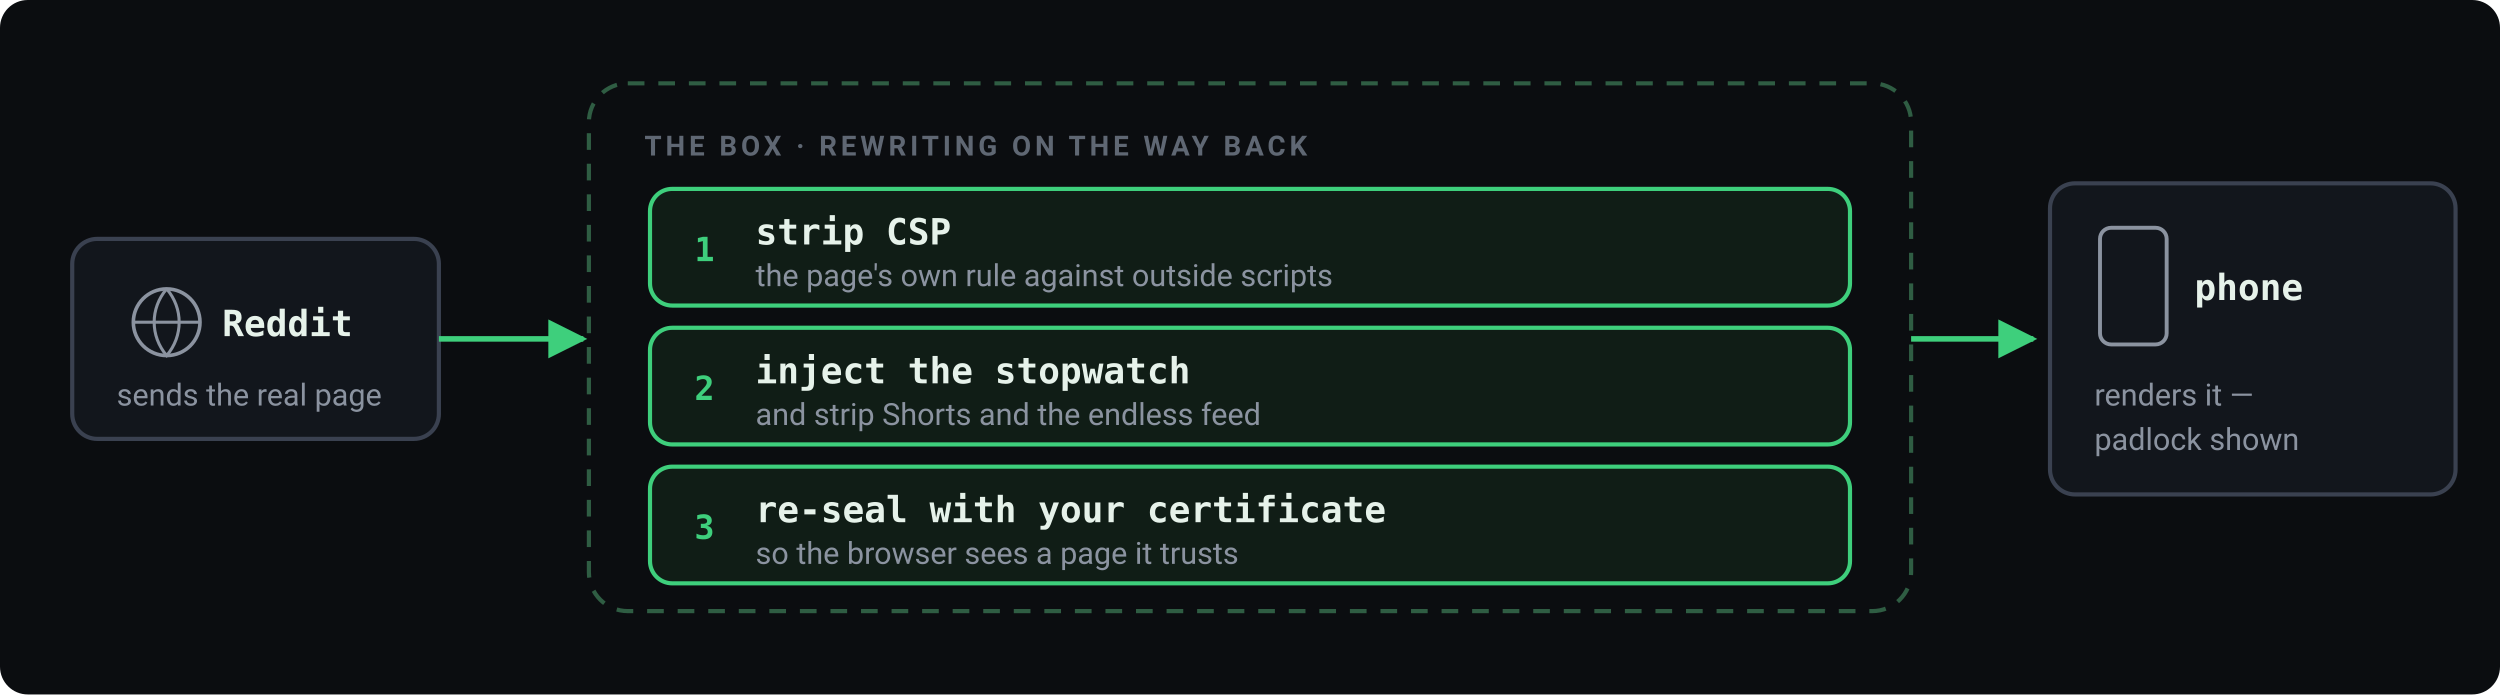
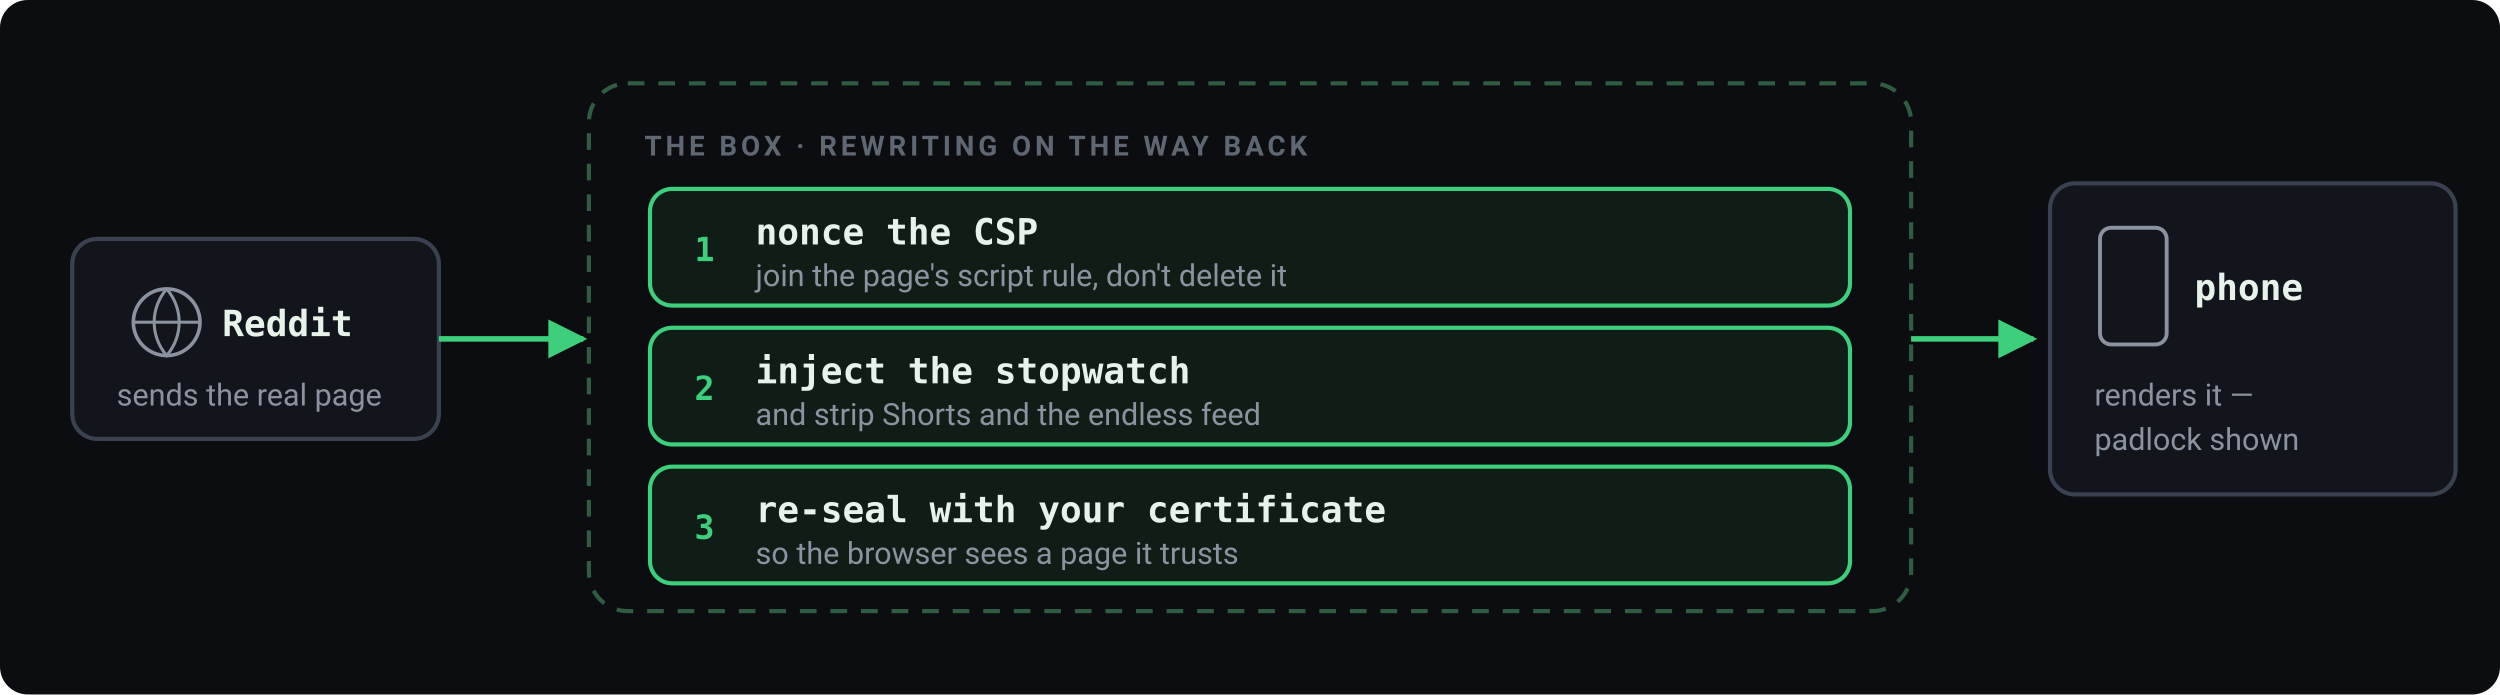
- <svg xmlns="http://www.w3.org/2000/svg" viewBox="0 0 900 250" width="900" height="250" role="img" aria-label="Reddit sends the real page; the box strips CSP, injects the heartbeat and removes Shorts, re-seals it with your certificate, and your phone renders it with a padlock.">
+ <svg xmlns="http://www.w3.org/2000/svg" viewBox="0 0 900 250" width="900" height="250" role="img" aria-label="Reddit sends the real page; the box adds its nonce to the CSP, injects the heartbeat and removes Shorts, re-seals it with your certificate, and your phone renders it with a padlock.">
  <style>
    .bg{fill:#0b0d10}
    .lbl{font:600 13px ui-monospace,SFMono-Regular,Menlo,monospace;fill:#e6f2ea}
    .sub{font:400 11px -apple-system,Segoe UI,Roboto,sans-serif;fill:#8b93a0}
    .cap{font:700 10px -apple-system,Segoe UI,Roboto,sans-serif;fill:#5f6773;letter-spacing:.14em}
    .num{font:700 12px ui-monospace,Menlo,monospace;fill:#3ecf7c}
    .end{fill:#12161c;stroke:#3a4150;stroke-width:1.5}
    .step{fill:#101d16;stroke:#3ecf7c;stroke-width:1.5}
    .box{fill:none;stroke:#2f5d43;stroke-width:1.5;stroke-dasharray:6 5}
    .wire{stroke:#3ecf7c;stroke-width:2;fill:none}
  </style>
  <rect class="bg" width="900" height="250" rx="10" />
  <rect class="end" x="26" y="86" width="132" height="72" rx="9" />
  <circle cx="60" cy="116" r="12" fill="none" stroke="#8b93a0" stroke-width="1.3" />
  <path d="M48 116 h24 M60 104 c 6 7 6 17 0 24 c -6 -7 -6 -17 0 -24" fill="none" stroke="#8b93a0" stroke-width="1.1" />
  <text class="lbl" x="80" y="121">Reddit</text>
  <text class="sub" x="42" y="146">sends the real page</text>
  <path class="wire" d="M158 122 h 52" marker-end="url(#a)" />
  <defs>
    <marker id="a" viewBox="0 0 10 10" refX="9" refY="5" markerWidth="7" markerHeight="7" orient="auto">
      <path d="M0 0 L10 5 L0 10 z" fill="#3ecf7c" />
    </marker>
  </defs>
  <rect class="box" x="212" y="30" width="476" height="190" rx="14" />
  <text class="cap" x="232" y="56">THE BOX · REWRITING ON THE WAY BACK</text>
  <rect class="step" x="234" y="68" width="432" height="42" rx="8" />
  <text class="num" x="250" y="94">1</text>
-   <text class="lbl" x="272" y="88">strip CSP</text>
-   <text class="sub" x="272" y="103">the page's own rule against outside scripts</text>
+   <text class="lbl" x="272" y="88">nonce the CSP</text>
+   <text class="sub" x="272" y="103">join the page's script rule, don't delete it</text>
  <rect class="step" x="234" y="118" width="432" height="42" rx="8" />
  <text class="num" x="250" y="144">2</text>
  <text class="lbl" x="272" y="138">inject the stopwatch</text>
  <text class="sub" x="272" y="153">and strip Shorts and the endless feed</text>
  <rect class="step" x="234" y="168" width="432" height="42" rx="8" />
  <text class="num" x="250" y="194">3</text>
  <text class="lbl" x="272" y="188">re-seal with your certificate</text>
  <text class="sub" x="272" y="203">so the browser sees a page it trusts</text>
  <path class="wire" d="M688 122 h 44" marker-end="url(#a)" />
  <rect class="end" x="738" y="66" width="146" height="112" rx="9" />
  <rect x="756" y="82" width="24" height="42" rx="4" fill="none" stroke="#8b93a0" stroke-width="1.4" />
  <text class="lbl" x="790" y="108">phone</text>
  <text class="sub" x="754" y="146">renders it —</text>
  <text class="sub" x="754" y="162">padlock shown</text>
</svg>
